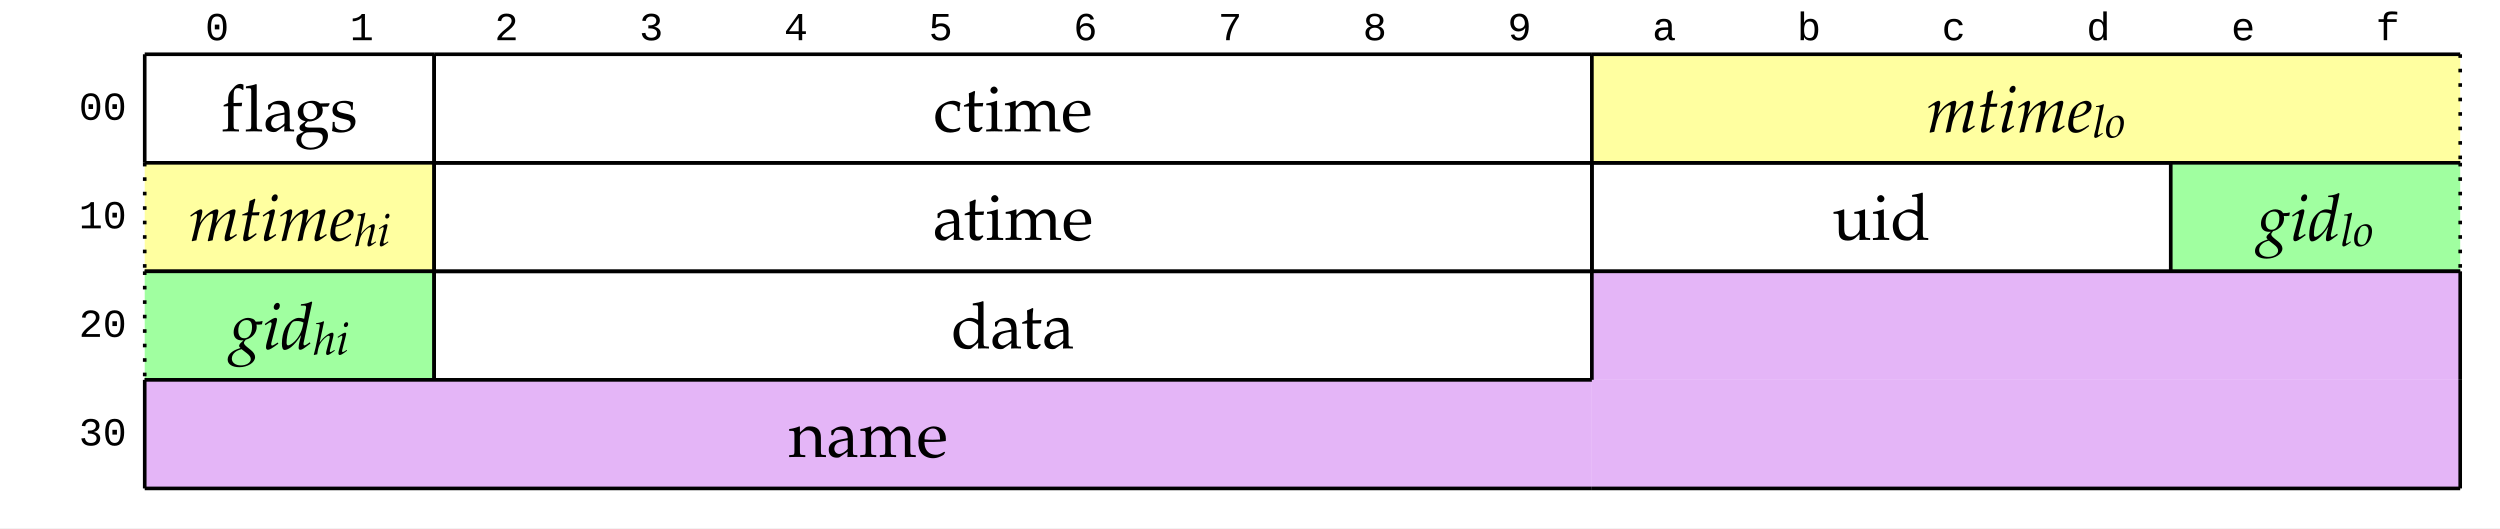
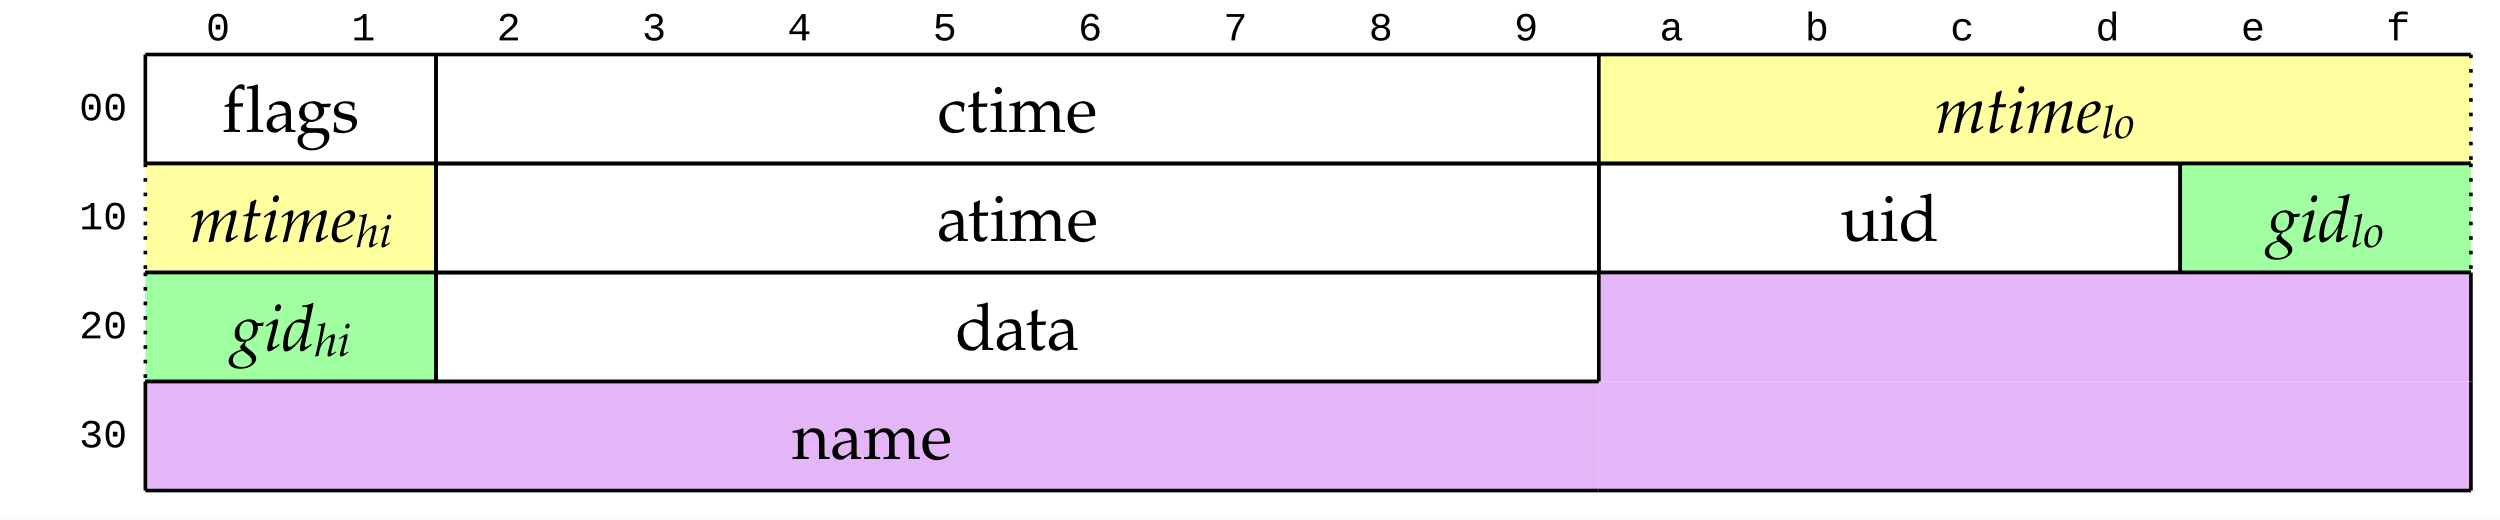
- <svg xmlns="http://www.w3.org/2000/svg" version="1.0" width="691" height="146" viewBox="0 0 691 146">
+ <svg xmlns="http://www.w3.org/2000/svg" version="1.0" style="background-color: white" width="688" height="143" viewBox="0 0 688 143">
  <rect width="100%" height="100%" fill="white" />
  <text x="60" y="8" font-family="Courier New, monospace" font-size="11" dominant-baseline="middle" text-anchor="middle">0</text>
  <text x="100" y="8" font-family="Courier New, monospace" font-size="11" dominant-baseline="middle" text-anchor="middle">1</text>
  <text x="140" y="8" font-family="Courier New, monospace" font-size="11" dominant-baseline="middle" text-anchor="middle">2</text>
  <text x="180" y="8" font-family="Courier New, monospace" font-size="11" dominant-baseline="middle" text-anchor="middle">3</text>
  <text x="220" y="8" font-family="Courier New, monospace" font-size="11" dominant-baseline="middle" text-anchor="middle">4</text>
  <text x="260" y="8" font-family="Courier New, monospace" font-size="11" dominant-baseline="middle" text-anchor="middle">5</text>
  <text x="300" y="8" font-family="Courier New, monospace" font-size="11" dominant-baseline="middle" text-anchor="middle">6</text>
  <text x="340" y="8" font-family="Courier New, monospace" font-size="11" dominant-baseline="middle" text-anchor="middle">7</text>
  <text x="380" y="8" font-family="Courier New, monospace" font-size="11" dominant-baseline="middle" text-anchor="middle">8</text>
  <text x="420" y="8" font-family="Courier New, monospace" font-size="11" dominant-baseline="middle" text-anchor="middle">9</text>
  <text x="460" y="8" font-family="Courier New, monospace" font-size="11" dominant-baseline="middle" text-anchor="middle">a</text>
  <text x="500" y="8" font-family="Courier New, monospace" font-size="11" dominant-baseline="middle" text-anchor="middle">b</text>
  <text x="540" y="8" font-family="Courier New, monospace" font-size="11" dominant-baseline="middle" text-anchor="middle">c</text>
  <text x="580" y="8" font-family="Courier New, monospace" font-size="11" dominant-baseline="middle" text-anchor="middle">d</text>
  <text x="620" y="8" font-family="Courier New, monospace" font-size="11" dominant-baseline="middle" text-anchor="middle">e</text>
  <text x="660" y="8" font-family="Courier New, monospace" font-size="11" dominant-baseline="middle" text-anchor="middle">f</text>
  <line x1="40" y1="15" x2="120" y2="15" stroke="#000000" stroke-width="1" />
  <line x1="40" y1="45" x2="120" y2="45" stroke="#000000" stroke-width="1" />
  <line x1="120" y1="15" x2="120" y2="45" stroke="#000000" stroke-width="1" />
  <line x1="40" y1="15" x2="40" y2="45" stroke="#000000" stroke-width="1" />
  <text font-size="18" font-family="Palatino, Georgia, Times New Roman, serif" x="80" y="31" text-anchor="middle" dominant-baseline="middle">flags</text>
  <line x1="120" y1="15" x2="440" y2="15" stroke="#000000" stroke-width="1" />
  <line x1="120" y1="45" x2="440" y2="45" stroke="#000000" stroke-width="1" />
  <line x1="440" y1="15" x2="440" y2="45" stroke="#000000" stroke-width="1" />
  <line x1="120" y1="15" x2="120" y2="45" stroke="#000000" stroke-width="1" />
  <text font-size="18" font-family="Palatino, Georgia, Times New Roman, serif" x="280" y="31" text-anchor="middle" dominant-baseline="middle">ctime</text>
  <rect x="440" y="15" height="30" width="240" fill="#ffffa0" />
  <line x1="440" y1="15" x2="680" y2="15" stroke="#000000" stroke-width="1" />
  <line x1="440" y1="45" x2="680" y2="45" stroke="#000000" stroke-width="1" />
  <line stroke-dasharray="1,3" x1="680" y1="15" x2="680" y2="45" stroke="#000000" stroke-width="1" />
  <line x1="440" y1="15" x2="440" y2="45" stroke="#000000" stroke-width="1" />
  <text font-size="18" font-family="Palatino, Georgia, Times New Roman, serif" font-style="italic" x="560" y="31" text-anchor="middle" dominant-baseline="middle">mtime<tspan font-size="70%" dy="0.5ex" dominant-baseline="middle">lo</tspan>
  </text>
  <text font-size="11" font-family="Courier New, monospace" font-style="normal" dominant-baseline="middle" x="35" y="30" text-anchor="end">00</text>
  <text font-size="11" font-family="Courier New, monospace" font-style="normal" dominant-baseline="middle" x="35" y="60" text-anchor="end">10</text>
  <rect x="40" y="45" height="30" width="80" fill="#ffffa0" />
  <line x1="40" y1="45" x2="120" y2="45" stroke="#000000" stroke-width="1" />
  <line x1="40" y1="75" x2="120" y2="75" stroke="#000000" stroke-width="1" />
  <line x1="120" y1="45" x2="120" y2="75" stroke="#000000" stroke-width="1" />
  <line stroke-dasharray="1,3" x1="40" y1="45" x2="40" y2="75" stroke="#000000" stroke-width="1" />
  <text font-size="18" font-family="Palatino, Georgia, Times New Roman, serif" font-style="italic" x="80" y="61" text-anchor="middle" dominant-baseline="middle">mtime<tspan font-size="70%" dy="0.5ex" dominant-baseline="middle">hi</tspan>
  </text>
  <line x1="120" y1="45" x2="440" y2="45" stroke="#000000" stroke-width="1" />
  <line x1="120" y1="75" x2="440" y2="75" stroke="#000000" stroke-width="1" />
  <line x1="440" y1="45" x2="440" y2="75" stroke="#000000" stroke-width="1" />
  <line x1="120" y1="45" x2="120" y2="75" stroke="#000000" stroke-width="1" />
  <text font-size="18" font-family="Palatino, Georgia, Times New Roman, serif" x="280" y="61" text-anchor="middle" dominant-baseline="middle">atime</text>
  <line x1="440" y1="45" x2="600" y2="45" stroke="#000000" stroke-width="1" />
  <line x1="440" y1="75" x2="600" y2="75" stroke="#000000" stroke-width="1" />
  <line x1="600" y1="45" x2="600" y2="75" stroke="#000000" stroke-width="1" />
  <line x1="440" y1="45" x2="440" y2="75" stroke="#000000" stroke-width="1" />
  <text font-size="18" font-family="Palatino, Georgia, Times New Roman, serif" x="520" y="61" text-anchor="middle" dominant-baseline="middle">uid</text>
  <rect x="600" y="45" height="30" width="80" fill="#a0ffa0" />
  <line x1="600" y1="45" x2="680" y2="45" stroke="#000000" stroke-width="1" />
  <line x1="600" y1="75" x2="680" y2="75" stroke="#000000" stroke-width="1" />
  <line stroke-dasharray="1,3" x1="680" y1="45" x2="680" y2="75" stroke="#000000" stroke-width="1" />
  <line x1="600" y1="45" x2="600" y2="75" stroke="#000000" stroke-width="1" />
  <text font-size="18" font-family="Palatino, Georgia, Times New Roman, serif" font-style="italic" x="640" y="61" text-anchor="middle" dominant-baseline="middle">gid<tspan font-size="70%" dy="0.5ex" dominant-baseline="middle">lo</tspan>
  </text>
  <text font-size="11" font-family="Courier New, monospace" font-style="normal" dominant-baseline="middle" x="35" y="90" text-anchor="end">20</text>
  <rect x="40" y="75" height="30" width="80" fill="#a0ffa0" />
  <line x1="40" y1="75" x2="120" y2="75" stroke="#000000" stroke-width="1" />
  <line x1="40" y1="105" x2="120" y2="105" stroke="#000000" stroke-width="1" />
  <line x1="120" y1="75" x2="120" y2="105" stroke="#000000" stroke-width="1" />
  <line stroke-dasharray="1,3" x1="40" y1="75" x2="40" y2="105" stroke="#000000" stroke-width="1" />
  <text font-size="18" font-family="Palatino, Georgia, Times New Roman, serif" font-style="italic" x="80" y="91" text-anchor="middle" dominant-baseline="middle">gid<tspan font-size="70%" dy="0.5ex" dominant-baseline="middle">hi</tspan>
  </text>
  <line x1="120" y1="75" x2="440" y2="75" stroke="#000000" stroke-width="1" />
  <line x1="120" y1="105" x2="440" y2="105" stroke="#000000" stroke-width="1" />
  <line x1="440" y1="75" x2="440" y2="105" stroke="#000000" stroke-width="1" />
  <line x1="120" y1="75" x2="120" y2="105" stroke="#000000" stroke-width="1" />
  <text font-size="18" font-family="Palatino, Georgia, Times New Roman, serif" x="280" y="91" text-anchor="middle" dominant-baseline="middle">data</text>
  <rect x="440" y="75" height="30" width="240" fill="#e4b5f7" />
  <line x1="440" y1="75" x2="680" y2="75" stroke="#000000" stroke-width="1" />
  <line x1="680" y1="75" x2="680" y2="105" stroke="#000000" stroke-width="1" />
  <line x1="440" y1="75" x2="440" y2="105" stroke="#000000" stroke-width="1" />
  <text font-size="11" font-family="Courier New, monospace" font-style="normal" dominant-baseline="middle" x="35" y="120" text-anchor="end">30</text>
  <rect x="40" y="105" height="30" width="400" fill="#e4b5f7" />
  <line x1="40" y1="105" x2="440" y2="105" stroke="#000000" stroke-width="1" />
  <line x1="40" y1="135" x2="440" y2="135" stroke="#000000" stroke-width="1" />
  <line x1="40" y1="105" x2="40" y2="135" stroke="#000000" stroke-width="1" />
  <text font-size="18" font-family="Palatino, Georgia, Times New Roman, serif" x="240" y="121" text-anchor="middle" dominant-baseline="middle">name</text>
  <rect x="440" y="105" height="30" width="240" fill="#e4b5f7" />
  <line x1="440" y1="135" x2="680" y2="135" stroke="#000000" stroke-width="1" />
  <line x1="680" y1="105" x2="680" y2="135" stroke="#000000" stroke-width="1" />
</svg>
